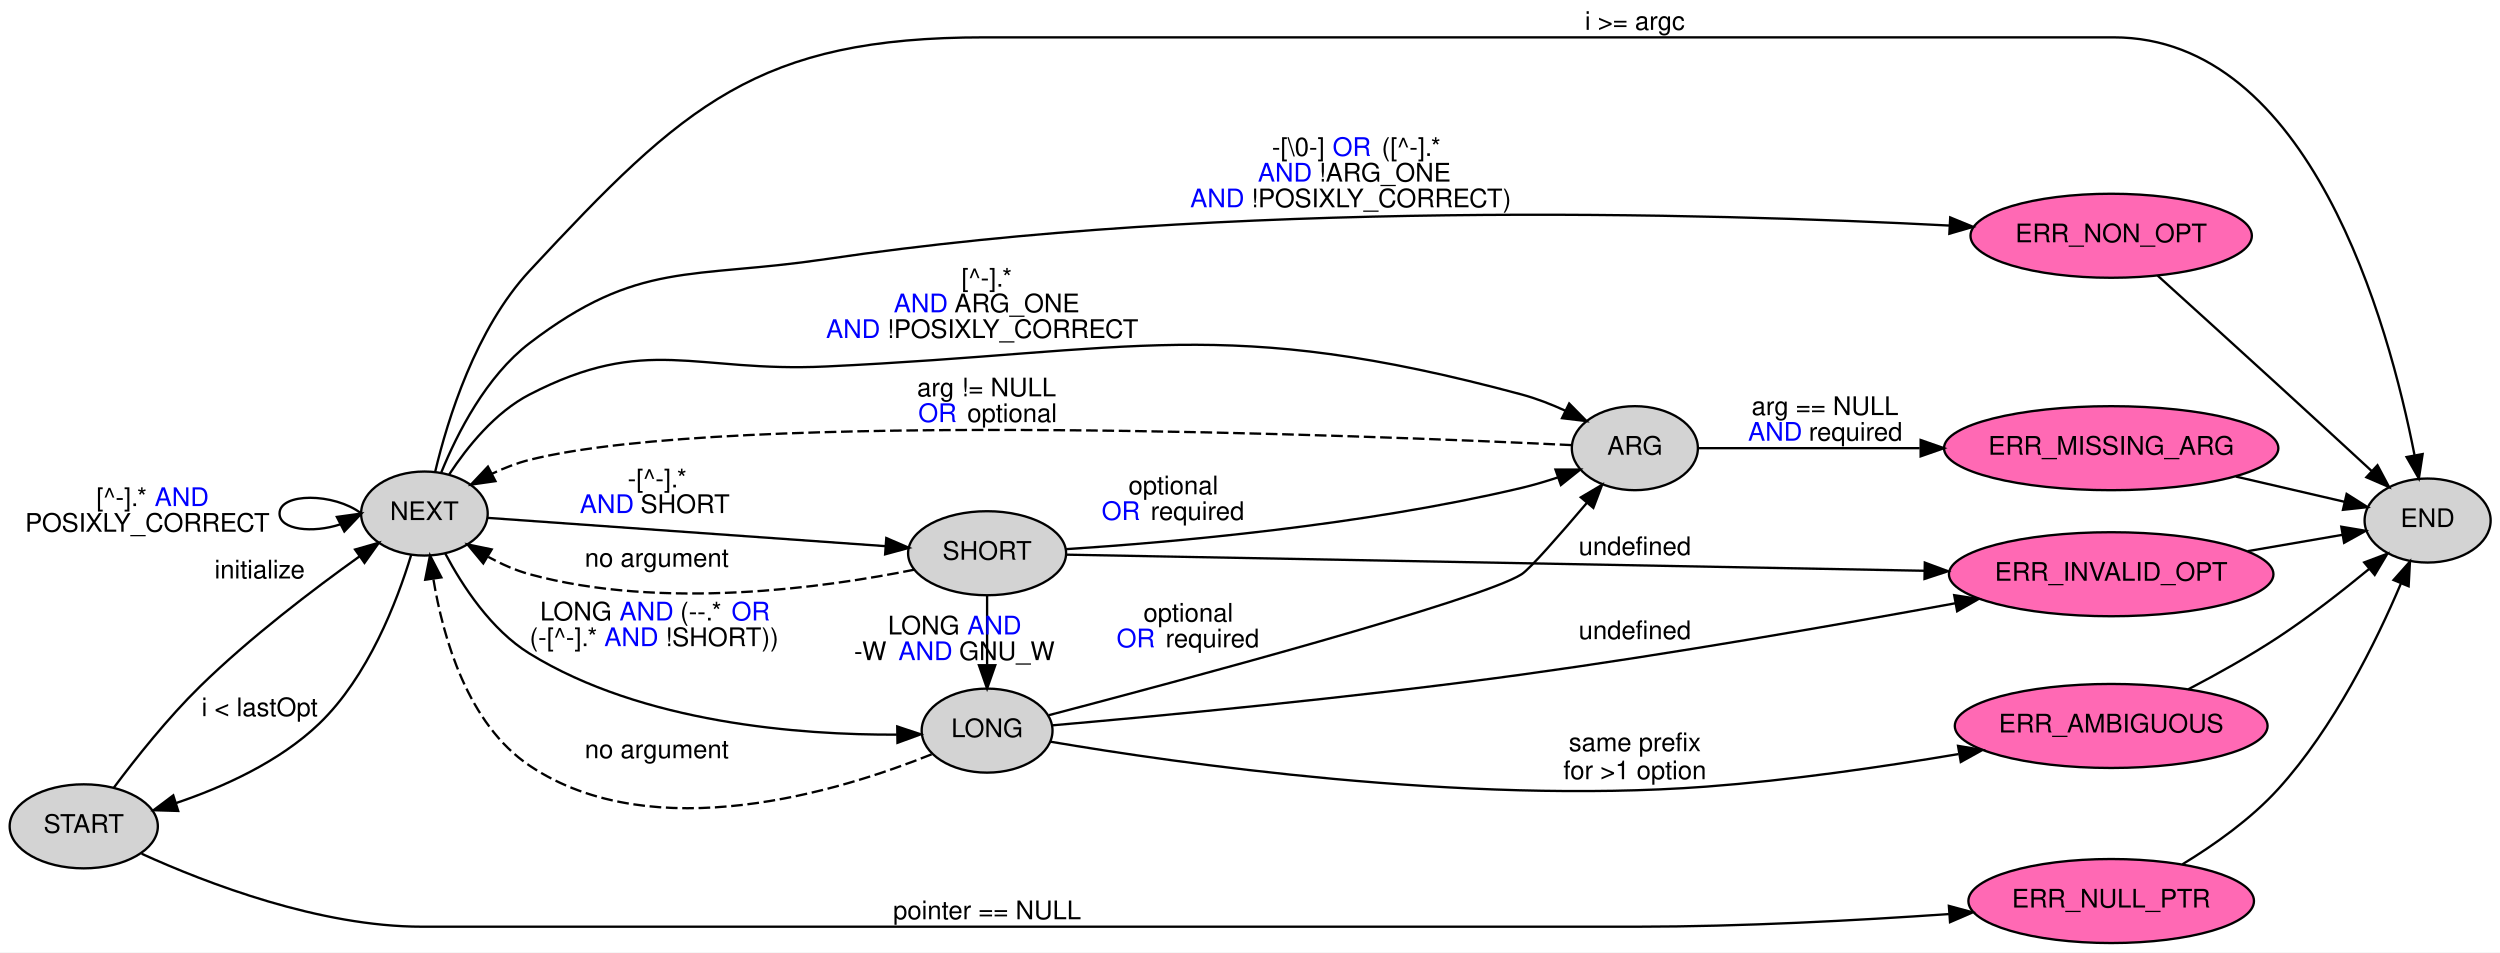
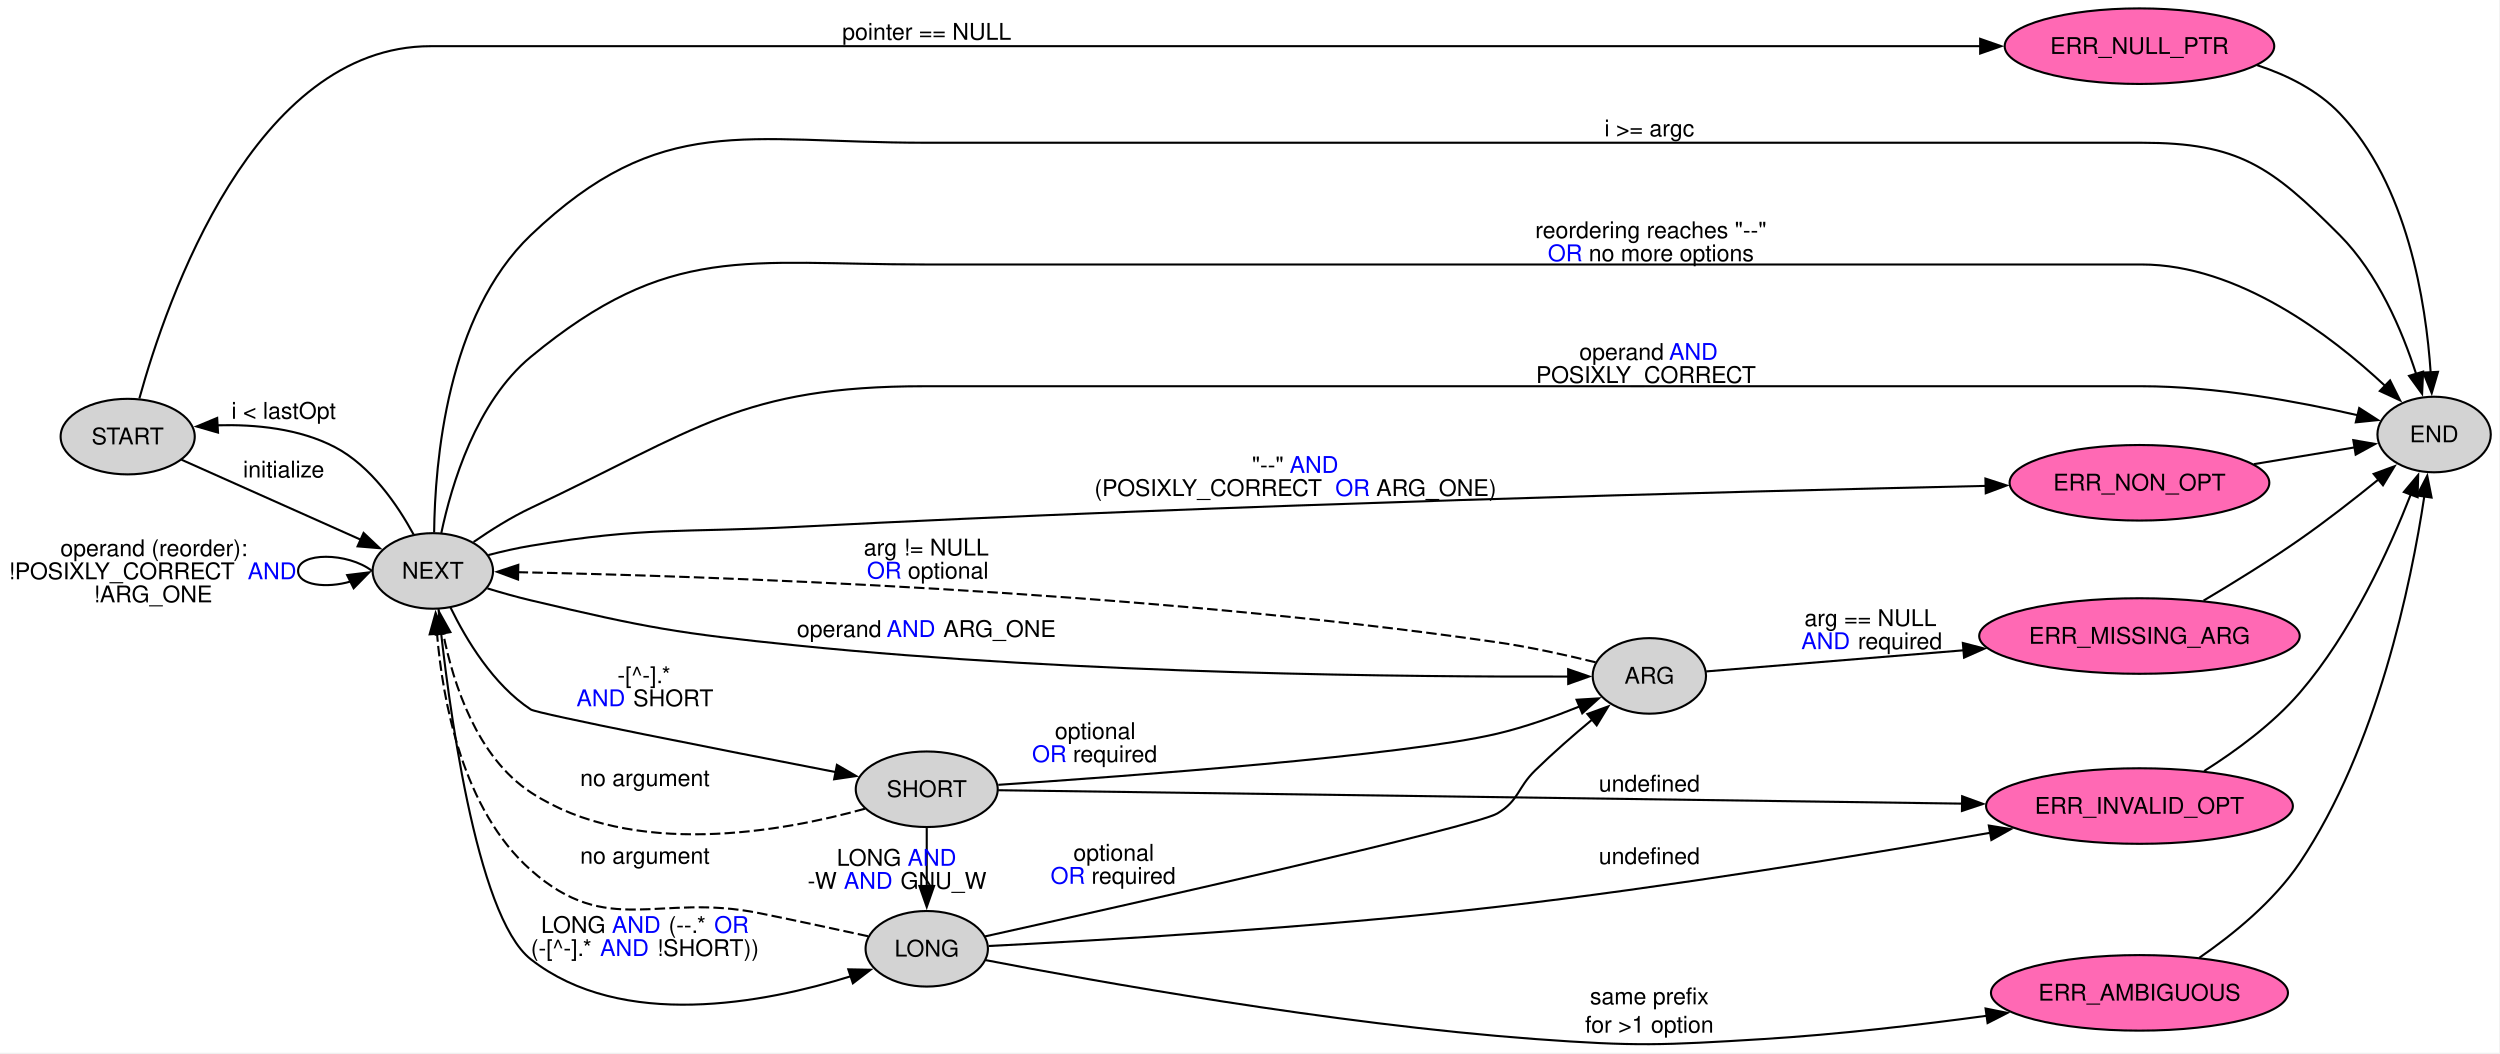
- <svg xmlns="http://www.w3.org/2000/svg" width="1071pt" height="408pt" viewBox="0.00 0.00 1070.98 408.00">
-   <g id="graph0" class="graph" transform="scale(1 1) rotate(0) translate(4 404)">
-     <polygon fill="white" stroke="none" points="-4,4 -4,-404 1066.98,-404 1066.98,4 -4,4" />
+ <svg xmlns="http://www.w3.org/2000/svg" width="1191pt" height="502pt" viewBox="0.00 0.00 1191.00 502.00">
+   <g id="graph0" class="graph" transform="scale(1 1) rotate(0) translate(4 497.53)">
+     <polygon fill="white" stroke="none" points="-4,4 -4,-497.53 1186.61,-497.53 1186.61,4 -4,4" />
    <g id="node1" class="node">
-       <ellipse fill="lightgray" stroke="black" cx="31.871" cy="-50" rx="31.742" ry="18" />
-       <text text-anchor="middle" x="31.871" y="-47.2" font-family="Helvetica,sans-Serif" font-size="11.00">START</text>
+       <ellipse fill="lightgray" stroke="black" cx="56.83" cy="-289.53" rx="31.95" ry="18" />
+       <text xml:space="preserve" text-anchor="middle" x="56.83" y="-285.83" font-family="Helvetica,sans-Serif" font-size="11.00">START</text>
    </g>
    <g id="node2" class="node">
-       <ellipse fill="lightgray" stroke="black" cx="177.802" cy="-184" rx="27.12" ry="18" />
-       <text text-anchor="middle" x="177.802" y="-181.2" font-family="Helvetica,sans-Serif" font-size="11.00">NEXT</text>
+       <ellipse fill="lightgray" stroke="black" cx="202.2" cy="-225.53" rx="28.68" ry="18" />
+       <text xml:space="preserve" text-anchor="middle" x="202.2" y="-221.83" font-family="Helvetica,sans-Serif" font-size="11.00">NEXT</text>
    </g>
    <g id="edge1" class="edge">
-       <path fill="none" stroke="black" d="M44.807,-66.636C54.178,-79.179 67.912,-96.472 81.742,-110 103.101,-130.893 130.224,-151.512 150.027,-165.657" />
-       <polygon fill="black" stroke="black" points="148.107,-168.585 158.295,-171.491 152.142,-162.866 148.107,-168.585" />
-       <text text-anchor="middle" x="107.242" y="-156.2" font-family="Helvetica,sans-Serif" font-size="11.00">initialize</text>
+       <path fill="none" stroke="black" d="M82.47,-278.52C106.12,-267.97 141.98,-251.96 168.11,-240.3" />
+       <polygon fill="black" stroke="black" points="169.21,-243.64 176.91,-236.37 166.35,-237.25 169.21,-243.64" />
+       <text xml:space="preserve" text-anchor="middle" x="131.15" y="-270.05" font-family="Helvetica,sans-Serif" font-size="11.00">initialize</text>
    </g>
    <g id="node4" class="node">
-       <ellipse fill="hotpink" stroke="black" cx="900.421" cy="-18" rx="61.173" ry="18" />
-       <text text-anchor="middle" x="900.421" y="-15.2" font-family="Helvetica,sans-Serif" font-size="11.00">ERR_NULL_PTR</text>
+       <ellipse fill="hotpink" stroke="black" cx="1015.24" cy="-475.53" rx="64.21" ry="18" />
+       <text xml:space="preserve" text-anchor="middle" x="1015.24" y="-471.83" font-family="Helvetica,sans-Serif" font-size="11.00">ERR_NULL_PTR</text>
    </g>
    <g id="edge2" class="edge">
-       <path fill="none" stroke="black" d="M56.669,-38.25C84.694,-25.519 132.989,-7 176.802,-7 176.802,-7 176.802,-7 697.362,-7 741.867,-7 791.804,-9.694 830.899,-12.415" />
-       <polygon fill="black" stroke="black" points="830.885,-15.923 841.109,-13.143 831.383,-8.94 830.885,-15.923" />
-       <text text-anchor="middle" x="418.862" y="-10.2" font-family="Helvetica,sans-Serif" font-size="11.00">pointer == NULL</text>
+       <path fill="none" stroke="black" d="M62.39,-307.7C75.35,-354.5 117.01,-475.53 201.2,-475.53 201.2,-475.53 201.2,-475.53 782.75,-475.53 835.07,-475.53 894.03,-475.53 939.35,-475.53" />
+       <polygon fill="black" stroke="black" points="939.35,-479.03 949.35,-475.53 939.35,-472.03 939.35,-479.03" />
+       <text xml:space="preserve" text-anchor="middle" x="437.5" y="-478.58" font-family="Helvetica,sans-Serif" font-size="11.00">pointer == NULL</text>
    </g>
    <g id="edge3" class="edge">
-       <path fill="none" stroke="black" d="M172.126,-166.227C166.061,-146.293 153.695,-114.126 132.742,-94 115.715,-77.645 91.601,-66.787 71.334,-59.949" />
-       <polygon fill="black" stroke="black" points="72.332,-56.594 61.742,-56.909 70.217,-63.267 72.332,-56.594" />
-       <text text-anchor="middle" x="107.242" y="-97.2" font-family="Helvetica,sans-Serif" font-size="11.00">i &lt; lastOpt</text>
+       <path fill="none" stroke="black" d="M193.05,-242.87C185.47,-256.82 172.75,-275.53 155.53,-284.53 138.61,-293.37 117.72,-295.41 99.6,-294.92" />
+       <polygon fill="black" stroke="black" points="99.86,-291.43 89.68,-294.36 99.46,-298.42 99.86,-291.43" />
+       <text xml:space="preserve" text-anchor="middle" x="131.15" y="-298.02" font-family="Helvetica,sans-Serif" font-size="11.00">i &lt; lastOpt</text>
    </g>
    <g id="edge5" class="edge">
-       <path fill="none" stroke="black" d="M150.802,-184C139.075,-193 115.742,-193 115.742,-184 115.742,-176.969 129.983,-175.431 141.806,-179.386" />
-       <polygon fill="black" stroke="black" points="140.307,-182.55 150.802,-184 143.502,-176.322 140.307,-182.55" />
-       <text text-anchor="start" x="37.242" y="-187.2" font-family="Helvetica,sans-Serif" font-size="11.00">[^-].* </text>
-       <text text-anchor="start" x="62.242" y="-187.2" font-family="Helvetica,sans-Serif" font-size="11.00" fill="blue">AND</text>
-       <text text-anchor="start" x="6.742" y="-176.2" font-family="Helvetica,sans-Serif" font-size="11.00">POSIXLY_CORRECT</text>
+       <path fill="none" stroke="black" d="M173.26,-225.53C161.68,-234.53 138,-234.53 138,-225.53 138,-218.71 151.6,-217.05 163.23,-220.57" />
+       <polygon fill="black" stroke="black" points="161.38,-223.56 171.9,-224.86 164.48,-217.29 161.38,-223.56" />
+       <text xml:space="preserve" text-anchor="start" x="24.75" y="-232.58" font-family="Helvetica,sans-Serif" font-size="11.00">operand (reorder):</text>
+       <text xml:space="preserve" text-anchor="start" x="0" y="-221.58" font-family="Helvetica,sans-Serif" font-size="11.00">!POSIXLY_CORRECT </text>
+       <text xml:space="preserve" text-anchor="start" x="114" y="-221.58" font-family="Helvetica,sans-Serif" font-size="11.00" fill="blue">AND</text>
+       <text xml:space="preserve" text-anchor="start" x="40.5" y="-210.58" font-family="Helvetica,sans-Serif" font-size="11.00">!ARG_ONE</text>
    </g>
    <g id="node3" class="node">
-       <ellipse fill="hotpink" stroke="black" cx="900.421" cy="-303" rx="60.268" ry="18" />
-       <text text-anchor="middle" x="900.421" y="-300.2" font-family="Helvetica,sans-Serif" font-size="11.00">ERR_NON_OPT</text>
+       <ellipse fill="hotpink" stroke="black" cx="1015.24" cy="-267.53" rx="61.87" ry="18" />
+       <text xml:space="preserve" text-anchor="middle" x="1015.24" y="-263.83" font-family="Helvetica,sans-Serif" font-size="11.00">ERR_NON_OPT</text>
+     </g>
+     <g id="edge11" class="edge">
+       <path fill="none" stroke="black" d="M228.63,-233.1C235.17,-234.8 242.24,-236.43 248.88,-237.53 304.59,-246.74 319.23,-243.6 375.63,-246.53 580.94,-257.19 823.67,-263.42 942.05,-266.05" />
+       <polygon fill="black" stroke="black" points="941.86,-269.54 951.94,-266.26 942.02,-262.54 941.86,-269.54" />
+       <text xml:space="preserve" text-anchor="start" x="592.38" y="-272.24" font-family="Helvetica,sans-Serif" font-size="11.00">"--" </text>
+       <text xml:space="preserve" text-anchor="start" x="610.38" y="-272.24" font-family="Helvetica,sans-Serif" font-size="11.00" fill="blue">AND</text>
+       <text xml:space="preserve" text-anchor="start" x="517.38" y="-261.24" font-family="Helvetica,sans-Serif" font-size="11.00">(POSIXLY_CORRECT </text>
+       <text xml:space="preserve" text-anchor="start" x="632.13" y="-261.24" font-family="Helvetica,sans-Serif" font-size="11.00" fill="blue">OR </text>
+       <text xml:space="preserve" text-anchor="start" x="651.63" y="-261.24" font-family="Helvetica,sans-Serif" font-size="11.00">ARG_ONE)</text>
+     </g>
+     <g id="node8" class="node">
+       <ellipse fill="lightgray" stroke="black" cx="1155.61" cy="-290.53" rx="27" ry="18" />
+       <text xml:space="preserve" text-anchor="middle" x="1155.61" y="-286.83" font-family="Helvetica,sans-Serif" font-size="11.00">END</text>
+     </g>
+     <g id="edge4" class="edge">
+       <path fill="none" stroke="black" d="M202.82,-243.87C203.17,-277.13 208.94,-347.45 248.88,-385.53 310.87,-444.63 350.85,-429.53 436.5,-429.53 436.5,-429.53 436.5,-429.53 1016.24,-429.53 1062.52,-429.53 1077.93,-418.29 1110.61,-385.53 1128.82,-367.26 1140.37,-340.05 1147.03,-319.42" />
+       <polygon fill="black" stroke="black" points="1150.37,-320.48 1149.89,-309.9 1143.67,-318.47 1150.37,-320.48" />
+       <text xml:space="preserve" text-anchor="middle" x="781.75" y="-432.58" font-family="Helvetica,sans-Serif" font-size="11.00">i &gt;= argc</text>
+     </g>
+     <g id="edge6" class="edge">
+       <path fill="none" stroke="black" d="M206.24,-243.6C211.1,-266.64 222.84,-306.03 248.88,-327.53 314.93,-382.05 350.85,-371.53 436.5,-371.53 436.5,-371.53 436.5,-371.53 1016.24,-371.53 1062.3,-371.53 1106.63,-337.68 1132.22,-313.74" />
+       <polygon fill="black" stroke="black" points="1134.63,-316.29 1139.38,-306.81 1129.76,-311.26 1134.63,-316.29" />
+       <text xml:space="preserve" text-anchor="start" x="727.38" y="-384.08" font-family="Helvetica,sans-Serif" font-size="11.00">reordering reaches "--"</text>
+       <text xml:space="preserve" text-anchor="start" x="733.38" y="-373.08" font-family="Helvetica,sans-Serif" font-size="11.00" fill="blue">OR </text>
+       <text xml:space="preserve" text-anchor="start" x="752.88" y="-373.08" font-family="Helvetica,sans-Serif" font-size="11.00">no more options</text>
+     </g>
+     <g id="edge7" class="edge">
+       <path fill="none" stroke="black" d="M221.61,-239.33C229.68,-244.91 239.44,-251.08 248.88,-255.53 327.83,-292.74 349.22,-313.53 436.5,-313.53 436.5,-313.53 436.5,-313.53 1016.24,-313.53 1051.61,-313.53 1091.39,-306.12 1119.18,-299.72" />
+       <polygon fill="black" stroke="black" points="1119.93,-303.14 1128.84,-297.41 1118.3,-296.33 1119.93,-303.14" />
+       <text xml:space="preserve" text-anchor="start" x="748.38" y="-326.08" font-family="Helvetica,sans-Serif" font-size="11.00">operand </text>
+       <text xml:space="preserve" text-anchor="start" x="791.13" y="-326.08" font-family="Helvetica,sans-Serif" font-size="11.00" fill="blue">AND</text>
+       <text xml:space="preserve" text-anchor="start" x="727.75" y="-315.08" font-family="Helvetica,sans-Serif" font-size="11.00">POSIXLY_CORRECT</text>
+     </g>
+     <g id="node9" class="node">
+       <ellipse fill="lightgray" stroke="black" cx="781.75" cy="-175.53" rx="27" ry="18" />
+       <text xml:space="preserve" text-anchor="middle" x="781.75" y="-171.83" font-family="Helvetica,sans-Serif" font-size="11.00">ARG</text>
+     </g>
+     <g id="edge8" class="edge">
+       <path fill="none" stroke="black" d="M228.17,-217.23C234.85,-215.19 242.1,-213.13 248.88,-211.53 304.47,-198.35 318.78,-195.84 375.63,-190.03 510.59,-176.23 672.01,-174.99 743.52,-175.22" />
+       <polygon fill="black" stroke="black" points="743.07,-178.71 753.09,-175.26 743.1,-171.71 743.07,-178.71" />
+       <text xml:space="preserve" text-anchor="start" x="375.63" y="-194.08" font-family="Helvetica,sans-Serif" font-size="11.00">operand </text>
+       <text xml:space="preserve" text-anchor="start" x="418.38" y="-194.08" font-family="Helvetica,sans-Serif" font-size="11.00" fill="blue">AND </text>
+       <text xml:space="preserve" text-anchor="start" x="445.38" y="-194.08" font-family="Helvetica,sans-Serif" font-size="11.00">ARG_ONE</text>
+     </g>
+     <g id="node10" class="node">
+       <ellipse fill="lightgray" stroke="black" cx="437.5" cy="-121.53" rx="33.82" ry="18" />
+       <text xml:space="preserve" text-anchor="middle" x="437.5" y="-117.83" font-family="Helvetica,sans-Serif" font-size="11.00">SHORT</text>
    </g>
    <g id="edge9" class="edge">
-       <path fill="none" stroke="black" d="M185.056,-201.664C191.845,-218.327 204.271,-242.808 222.862,-257 269.496,-292.598 291.828,-284.395 349.862,-293 521.603,-318.466 726.814,-312.785 831.173,-307.367" />
-       <polygon fill="black" stroke="black" points="831.459,-310.857 841.258,-306.828 831.086,-303.867 831.459,-310.857" />
-       <text text-anchor="start" x="540.862" y="-337.2" font-family="Helvetica,sans-Serif" font-size="11.00">-[\0-] </text>
-       <text text-anchor="start" x="566.862" y="-337.2" font-family="Helvetica,sans-Serif" font-size="11.00" fill="blue">OR </text>
-       <text text-anchor="start" x="587.862" y="-337.2" font-family="Helvetica,sans-Serif" font-size="11.00">([^-].*</text>
-       <text text-anchor="start" x="534.862" y="-326.2" font-family="Helvetica,sans-Serif" font-size="11.00" fill="blue">AND </text>
-       <text text-anchor="start" x="560.862" y="-326.2" font-family="Helvetica,sans-Serif" font-size="11.00">!ARG_ONE</text>
-       <text text-anchor="start" x="505.862" y="-315.2" font-family="Helvetica,sans-Serif" font-size="11.00" fill="blue">AND </text>
-       <text text-anchor="start" x="531.862" y="-315.2" font-family="Helvetica,sans-Serif" font-size="11.00">!POSIXLY_CORRECT)</text>
-     </g>
-     <g id="node8" class="node">
-       <ellipse fill="lightgray" stroke="black" cx="1035.98" cy="-181" rx="27" ry="18" />
-       <text text-anchor="middle" x="1035.98" y="-178.2" font-family="Helvetica,sans-Serif" font-size="11.00">END</text>
-     </g>
-     <g id="edge4" class="edge">
-       <path fill="none" stroke="black" d="M182.41,-201.872C187.765,-224.393 199.767,-263.152 222.862,-288 289.17,-359.342 320.464,-388 417.862,-388 417.862,-388 417.862,-388 901.421,-388 985.597,-388 1019.29,-265.649 1030.36,-209.076" />
-       <polygon fill="black" stroke="black" points="1033.85,-209.478 1032.23,-199.008 1026.97,-208.202 1033.85,-209.478" />
-       <text text-anchor="middle" x="696.362" y="-391.2" font-family="Helvetica,sans-Serif" font-size="11.00">i &gt;= argc</text>
-     </g>
-     <g id="node9" class="node">
-       <ellipse fill="lightgray" stroke="black" cx="696.362" cy="-212" rx="27" ry="18" />
-       <text text-anchor="middle" x="696.362" y="-209.2" font-family="Helvetica,sans-Serif" font-size="11.00">ARG</text>
-     </g>
-     <g id="edge6" class="edge">
-       <path fill="none" stroke="black" d="M188.448,-200.802C196.155,-212.524 208.096,-227.383 222.862,-235 273.249,-260.992 293.229,-244.33 349.862,-247 482.267,-253.241 519.865,-269.448 647.862,-235 654.133,-233.312 660.572,-230.796 666.606,-228.04" />
-       <polygon fill="black" stroke="black" points="668.234,-231.14 675.672,-223.595 665.152,-224.855 668.234,-231.14" />
-       <text text-anchor="start" x="407.862" y="-281.2" font-family="Helvetica,sans-Serif" font-size="11.00">[^-].*</text>
-       <text text-anchor="start" x="378.862" y="-270.2" font-family="Helvetica,sans-Serif" font-size="11.00" fill="blue">AND </text>
-       <text text-anchor="start" x="404.862" y="-270.2" font-family="Helvetica,sans-Serif" font-size="11.00">ARG_ONE</text>
-       <text text-anchor="start" x="349.862" y="-259.2" font-family="Helvetica,sans-Serif" font-size="11.00" fill="blue">AND </text>
-       <text text-anchor="start" x="375.862" y="-259.2" font-family="Helvetica,sans-Serif" font-size="11.00">!POSIXLY_CORRECT</text>
-     </g>
-     <g id="node10" class="node">
-       <ellipse fill="lightgray" stroke="black" cx="418.862" cy="-167" rx="33.851" ry="18" />
-       <text text-anchor="middle" x="418.862" y="-164.2" font-family="Helvetica,sans-Serif" font-size="11.00">SHORT</text>
-     </g>
-     <g id="edge7" class="edge">
-       <path fill="none" stroke="black" d="M204.841,-182.148C245.852,-179.232 325.9,-173.54 375.341,-170.024" />
-       <polygon fill="black" stroke="black" points="375.674,-173.509 385.401,-169.308 375.178,-166.527 375.674,-173.509" />
-       <text text-anchor="start" x="264.862" y="-195.2" font-family="Helvetica,sans-Serif" font-size="11.00">-[^-].*</text>
-       <text text-anchor="start" x="244.362" y="-184.2" font-family="Helvetica,sans-Serif" font-size="11.00" fill="blue">AND </text>
-       <text text-anchor="start" x="270.362" y="-184.2" font-family="Helvetica,sans-Serif" font-size="11.00">SHORT</text>
+       <path fill="none" stroke="black" d="M210.64,-208.07C218.07,-192.82 230.96,-171.33 248.88,-159.53 251.94,-157.51 339.91,-140.22 394.3,-129.67" />
+       <polygon fill="black" stroke="black" points="394.71,-133.15 403.86,-127.82 393.38,-126.28 394.71,-133.15" />
+       <text xml:space="preserve" text-anchor="start" x="290.13" y="-172.08" font-family="Helvetica,sans-Serif" font-size="11.00">-[^-].*</text>
+       <text xml:space="preserve" text-anchor="start" x="270.63" y="-161.08" font-family="Helvetica,sans-Serif" font-size="11.00" fill="blue">AND </text>
+       <text xml:space="preserve" text-anchor="start" x="297.63" y="-161.08" font-family="Helvetica,sans-Serif" font-size="11.00">SHORT</text>
    </g>
    <g id="node11" class="node">
-       <ellipse fill="lightgray" stroke="black" cx="418.862" cy="-91" rx="28.028" ry="18" />
-       <text text-anchor="middle" x="418.862" y="-88.2" font-family="Helvetica,sans-Serif" font-size="11.00">LONG</text>
-     </g>
-     <g id="edge8" class="edge">
-       <path fill="none" stroke="black" d="M186.721,-166.891C194.07,-153.025 206.361,-134.174 222.862,-124 271.257,-94.161 338.63,-89.116 380.183,-89.275" />
-       <polygon fill="black" stroke="black" points="380.368,-92.778 390.417,-89.422 380.469,-85.779 380.368,-92.778" />
-       <text text-anchor="start" x="227.362" y="-138.2" font-family="Helvetica,sans-Serif" font-size="11.00">LONG </text>
-       <text text-anchor="start" x="261.362" y="-138.2" font-family="Helvetica,sans-Serif" font-size="11.00" fill="blue">AND </text>
-       <text text-anchor="start" x="287.362" y="-138.2" font-family="Helvetica,sans-Serif" font-size="11.00">(--.* </text>
-       <text text-anchor="start" x="309.362" y="-138.2" font-family="Helvetica,sans-Serif" font-size="11.00" fill="blue">OR</text>
-       <text text-anchor="start" x="222.862" y="-127.2" font-family="Helvetica,sans-Serif" font-size="11.00">(-[^-].* </text>
-       <text text-anchor="start" x="254.862" y="-127.2" font-family="Helvetica,sans-Serif" font-size="11.00" fill="blue">AND </text>
-       <text text-anchor="start" x="280.862" y="-127.2" font-family="Helvetica,sans-Serif" font-size="11.00">!SHORT))</text>
+       <ellipse fill="lightgray" stroke="black" cx="437.5" cy="-45.53" rx="29.14" ry="18" />
+       <text xml:space="preserve" text-anchor="middle" x="437.5" y="-41.83" font-family="Helvetica,sans-Serif" font-size="11.00">LONG</text>
+     </g>
+     <g id="edge10" class="edge">
+       <path fill="none" stroke="black" d="M204.9,-207.37C209.27,-164.91 222.5,-61.18 248.88,-40.53 292.26,-6.55 360.19,-19.64 401.32,-32.44" />
+       <polygon fill="black" stroke="black" points="400.13,-35.74 410.72,-35.54 402.32,-29.09 400.13,-35.74" />
+       <text xml:space="preserve" text-anchor="start" x="253.75" y="-53.08" font-family="Helvetica,sans-Serif" font-size="11.00">LONG </text>
+       <text xml:space="preserve" text-anchor="start" x="287.5" y="-53.08" font-family="Helvetica,sans-Serif" font-size="11.00" fill="blue">AND </text>
+       <text xml:space="preserve" text-anchor="start" x="314.5" y="-53.08" font-family="Helvetica,sans-Serif" font-size="11.00">(--.* </text>
+       <text xml:space="preserve" text-anchor="start" x="336.25" y="-53.08" font-family="Helvetica,sans-Serif" font-size="11.00" fill="blue">OR</text>
+       <text xml:space="preserve" text-anchor="start" x="248.88" y="-42.08" font-family="Helvetica,sans-Serif" font-size="11.00">(-[^-].* </text>
+       <text xml:space="preserve" text-anchor="start" x="281.88" y="-42.08" font-family="Helvetica,sans-Serif" font-size="11.00" fill="blue">AND </text>
+       <text xml:space="preserve" text-anchor="start" x="308.88" y="-42.08" font-family="Helvetica,sans-Serif" font-size="11.00">!SHORT))</text>
+     </g>
+     <g id="edge22" class="edge">
+       <path fill="none" stroke="black" d="M1069.74,-276.42C1085.82,-279.09 1103.09,-281.96 1117.83,-284.41" />
+       <polygon fill="black" stroke="black" points="1117.11,-287.84 1127.54,-286.03 1118.25,-280.94 1117.11,-287.84" />
+     </g>
+     <g id="edge23" class="edge">
+       <path fill="none" stroke="black" d="M1071.24,-466.5C1085.66,-461.76 1100.1,-454.54 1110.61,-443.53 1142.86,-409.72 1151.7,-353.83 1153.99,-319.78" />
+       <polygon fill="black" stroke="black" points="1157.46,-320.39 1154.47,-310.23 1150.47,-320.03 1157.46,-320.39" />
+     </g>
+     <g id="node5" class="node">
+       <ellipse fill="hotpink" stroke="black" cx="1015.24" cy="-113.53" rx="73.09" ry="18" />
+       <text xml:space="preserve" text-anchor="middle" x="1015.24" y="-109.83" font-family="Helvetica,sans-Serif" font-size="11.00">ERR_INVALID_OPT</text>
+     </g>
+     <g id="edge24" class="edge">
+       <path fill="none" stroke="black" d="M1046.03,-130.2C1061.07,-139.69 1078.79,-152.65 1091.61,-167.53 1116.13,-195.99 1134.23,-235.67 1144.58,-262.18" />
+       <polygon fill="black" stroke="black" points="1141.2,-263.13 1148.01,-271.25 1147.75,-260.66 1141.2,-263.13" />
+     </g>
+     <g id="node6" class="node">
+       <ellipse fill="hotpink" stroke="black" cx="1015.24" cy="-194.53" rx="76.36" ry="18" />
+       <text xml:space="preserve" text-anchor="middle" x="1015.24" y="-190.83" font-family="Helvetica,sans-Serif" font-size="11.00">ERR_MISSING_ARG</text>
+     </g>
+     <g id="edge25" class="edge">
+       <path fill="none" stroke="black" d="M1045.76,-211.4C1059.89,-219.77 1076.9,-230.26 1091.61,-240.53 1104.31,-249.39 1117.83,-259.96 1129.08,-269.1" />
+       <polygon fill="black" stroke="black" points="1126.81,-271.76 1136.76,-275.4 1131.25,-266.35 1126.81,-271.76" />
+     </g>
+     <g id="node7" class="node">
+       <ellipse fill="hotpink" stroke="black" cx="1015.24" cy="-24.53" rx="70.75" ry="18" />
+       <text xml:space="preserve" text-anchor="middle" x="1015.24" y="-20.83" font-family="Helvetica,sans-Serif" font-size="11.00">ERR_AMBIGUOUS</text>
+     </g>
+     <g id="edge26" class="edge">
+       <path fill="none" stroke="black" d="M1043.75,-41.25C1059.79,-52.29 1079.24,-68.1 1091.61,-86.53 1128.54,-141.58 1144.62,-219.27 1150.95,-261.11" />
+       <polygon fill="black" stroke="black" points="1147.47,-261.48 1152.34,-270.89 1154.4,-260.5 1147.47,-261.48" />
+     </g>
+     <g id="edge13" class="edge">
+       <path fill="none" stroke="black" stroke-dasharray="5,2" d="M756.15,-182.02C742.47,-185.38 725.09,-189.25 709.38,-191.53 536.81,-216.51 328.42,-223.19 242.83,-224.93" />
+       <polygon fill="black" stroke="black" points="242.79,-221.43 232.86,-225.12 242.92,-228.43 242.79,-221.43" />
+       <text xml:space="preserve" text-anchor="start" x="407.5" y="-232.89" font-family="Helvetica,sans-Serif" font-size="11.00">arg != NULL</text>
+       <text xml:space="preserve" text-anchor="start" x="409" y="-221.89" font-family="Helvetica,sans-Serif" font-size="11.00" fill="blue">OR </text>
+       <text xml:space="preserve" text-anchor="start" x="428.5" y="-221.89" font-family="Helvetica,sans-Serif" font-size="11.00">optional</text>
+     </g>
+     <g id="edge12" class="edge">
+       <path fill="none" stroke="black" d="M808.86,-177.67C838.49,-180.1 888.32,-184.19 931.47,-187.73" />
+       <polygon fill="black" stroke="black" points="931.1,-191.21 941.36,-188.54 931.68,-184.24 931.1,-191.21" />
+       <text xml:space="preserve" text-anchor="start" x="855.63" y="-199.28" font-family="Helvetica,sans-Serif" font-size="11.00">arg == NULL</text>
+       <text xml:space="preserve" text-anchor="start" x="854.13" y="-188.28" font-family="Helvetica,sans-Serif" font-size="11.00" fill="blue">AND </text>
+       <text xml:space="preserve" text-anchor="start" x="881.13" y="-188.28" font-family="Helvetica,sans-Serif" font-size="11.00">required</text>
+     </g>
+     <g id="edge16" class="edge">
+       <path fill="none" stroke="black" stroke-dasharray="5,2" d="M408.03,-112.24C368.72,-101.28 297.21,-88.29 248.88,-120.03 223.39,-136.77 212.05,-171.11 207.06,-196.08" />
+       <polygon fill="black" stroke="black" points="203.66,-195.18 205.39,-205.64 210.56,-196.39 203.66,-195.18" />
+       <text xml:space="preserve" text-anchor="middle" x="303.25" y="-123.08" font-family="Helvetica,sans-Serif" font-size="11.00">no argument</text>
+     </g>
+     <g id="edge17" class="edge">
+       <path fill="none" stroke="black" d="M471.52,-121.07C559.54,-119.84 801.85,-116.48 930.87,-114.68" />
+       <polygon fill="black" stroke="black" points="930.77,-118.19 940.72,-114.55 930.67,-111.19 930.77,-118.19" />
+       <text xml:space="preserve" text-anchor="middle" x="781.75" y="-120.44" font-family="Helvetica,sans-Serif" font-size="11.00">undefined</text>
+     </g>
+     <g id="edge15" class="edge">
+       <path fill="none" stroke="black" d="M471.58,-123.64C533.58,-127.79 665.01,-137.51 709.38,-148.03 722.53,-151.14 736.52,-156.13 748.59,-161.01" />
+       <polygon fill="black" stroke="black" points="747.08,-164.17 757.66,-164.82 749.79,-157.72 747.08,-164.17" />
+       <text xml:space="preserve" text-anchor="middle" x="613.38" y="-151.08" font-family="Helvetica,sans-Serif" font-size="11.00">   </text>
+       <text xml:space="preserve" text-anchor="start" x="498.54" y="-145.47" font-family="Helvetica,sans-Serif" font-size="11.00">optional</text>
+       <text xml:space="preserve" text-anchor="start" x="487.66" y="-134.47" font-family="Helvetica,sans-Serif" font-size="11.00" fill="blue">OR </text>
+       <text xml:space="preserve" text-anchor="start" x="507.16" y="-134.47" font-family="Helvetica,sans-Serif" font-size="11.00">required</text>
+     </g>
+     <g id="edge14" class="edge">
+       <path fill="none" stroke="black" d="M437.5,-103.03C437.5,-94.68 437.5,-84.6 437.5,-75.23" />
+       <polygon fill="black" stroke="black" points="441,-75.44 437.5,-65.44 434,-75.44 441,-75.44" />
+       <text xml:space="preserve" text-anchor="start" x="394.63" y="-85.08" font-family="Helvetica,sans-Serif" font-size="11.00">LONG </text>
+       <text xml:space="preserve" text-anchor="start" x="428.38" y="-85.08" font-family="Helvetica,sans-Serif" font-size="11.00" fill="blue">AND</text>
+       <text xml:space="preserve" text-anchor="start" x="380.75" y="-74.08" font-family="Helvetica,sans-Serif" font-size="11.00">-W </text>
+       <text xml:space="preserve" text-anchor="start" x="398" y="-74.08" font-family="Helvetica,sans-Serif" font-size="11.00" fill="blue">AND </text>
+       <text xml:space="preserve" text-anchor="start" x="425" y="-74.08" font-family="Helvetica,sans-Serif" font-size="11.00">GNU_W</text>
+     </g>
+     <g id="edge19" class="edge">
+       <path fill="none" stroke="black" stroke-dasharray="5,2" d="M409.52,-51.52C394.3,-54.86 374.93,-59.03 357.63,-62.53 309.42,-72.26 285.74,-50.47 248.88,-83.03 216.45,-111.67 206.88,-163.36 204.16,-195.98" />
+       <polygon fill="black" stroke="black" points="200.69,-195.34 203.53,-205.55 207.67,-195.8 200.69,-195.34" />
+       <text xml:space="preserve" text-anchor="middle" x="303.25" y="-86.08" font-family="Helvetica,sans-Serif" font-size="11.00">no argument</text>
    </g>
    <g id="edge20" class="edge">
-       <path fill="none" stroke="black" d="M920.323,-285.924C934.552,-273.054 954.522,-254.954 971.981,-239 985.305,-226.824 1000.16,-213.153 1012.1,-202.142" />
-       <polygon fill="black" stroke="black" points="1014.5,-204.687 1019.48,-195.333 1009.75,-199.543 1014.5,-204.687" />
+       <path fill="none" stroke="black" d="M467.04,-46.86C516.51,-49.34 621.31,-55.36 709.38,-65.53 790.3,-74.87 882.63,-90.04 944.28,-100.83" />
+       <polygon fill="black" stroke="black" points="943.48,-104.24 953.93,-102.53 944.69,-97.35 943.48,-104.24" />
+       <text xml:space="preserve" text-anchor="middle" x="781.75" y="-85.88" font-family="Helvetica,sans-Serif" font-size="11.00">undefined</text>
    </g>
    <g id="edge21" class="edge">
-       <path fill="none" stroke="black" d="M930.93,-33.737C944.587,-42.039 960.327,-53.168 971.981,-66 995.79,-92.217 1013.93,-129.038 1024.49,-153.893" />
-       <polygon fill="black" stroke="black" points="1021.38,-155.516 1028.42,-163.427 1027.85,-152.847 1021.38,-155.516" />
-     </g>
-     <g id="node5" class="node">
-       <ellipse fill="hotpink" stroke="black" cx="900.421" cy="-158" rx="69.511" ry="18" />
-       <text text-anchor="middle" x="900.421" y="-155.2" font-family="Helvetica,sans-Serif" font-size="11.00">ERR_INVALID_OPT</text>
-     </g>
-     <g id="edge22" class="edge">
-       <path fill="none" stroke="black" d="M958.838,-167.888C972.647,-170.266 987,-172.737 999.474,-174.885" />
-       <polygon fill="black" stroke="black" points="999.007,-178.357 1009.46,-176.604 1000.2,-171.458 999.007,-178.357" />
-     </g>
-     <g id="node6" class="node">
-       <ellipse fill="hotpink" stroke="black" cx="900.421" cy="-212" rx="71.618" ry="18" />
-       <text text-anchor="middle" x="900.421" y="-209.2" font-family="Helvetica,sans-Serif" font-size="11.00">ERR_MISSING_ARG</text>
-     </g>
-     <g id="edge23" class="edge">
-       <path fill="none" stroke="black" d="M953.824,-199.837C969.467,-196.206 986.215,-192.319 1000.41,-189.024" />
-       <polygon fill="black" stroke="black" points="1001.29,-192.412 1010.24,-186.742 999.709,-185.594 1001.29,-192.412" />
-     </g>
-     <g id="node7" class="node">
-       <ellipse fill="hotpink" stroke="black" cx="900.421" cy="-93" rx="66.998" ry="18" />
-       <text text-anchor="middle" x="900.421" y="-90.2" font-family="Helvetica,sans-Serif" font-size="11.00">ERR_AMBIGUOUS</text>
-     </g>
-     <g id="edge24" class="edge">
-       <path fill="none" stroke="black" d="M933.373,-108.679C945.718,-115.128 959.78,-122.964 971.981,-131 985.399,-139.838 999.484,-150.833 1010.92,-160.26" />
-       <polygon fill="black" stroke="black" points="1008.82,-163.066 1018.74,-166.794 1013.31,-157.695 1008.82,-163.066" />
-     </g>
-     <g id="edge11" class="edge">
-       <path fill="none" stroke="black" stroke-dasharray="5,2" d="M669.167,-213.322C582.893,-217.427 308.3,-228.438 222.862,-207 217.422,-205.635 211.904,-203.48 206.698,-201.025" />
-       <polygon fill="black" stroke="black" points="208.239,-197.881 197.75,-196.387 205.017,-204.096 208.239,-197.881" />
-       <text text-anchor="start" x="388.862" y="-234.2" font-family="Helvetica,sans-Serif" font-size="11.00">arg != NULL</text>
-       <text text-anchor="start" x="389.362" y="-223.2" font-family="Helvetica,sans-Serif" font-size="11.00" fill="blue">OR </text>
-       <text text-anchor="start" x="410.362" y="-223.2" font-family="Helvetica,sans-Serif" font-size="11.00">optional</text>
-     </g>
-     <g id="edge10" class="edge">
-       <path fill="none" stroke="black" d="M723.364,-212C747.416,-212 784.466,-212 818.384,-212" />
-       <polygon fill="black" stroke="black" points="818.792,-215.5 828.792,-212 818.792,-208.5 818.792,-215.5" />
-       <text text-anchor="start" x="746.362" y="-226.2" font-family="Helvetica,sans-Serif" font-size="11.00">arg == NULL</text>
-       <text text-anchor="start" x="744.862" y="-215.2" font-family="Helvetica,sans-Serif" font-size="11.00" fill="blue">AND </text>
-       <text text-anchor="start" x="770.862" y="-215.2" font-family="Helvetica,sans-Serif" font-size="11.00">required</text>
-     </g>
-     <g id="edge14" class="edge">
-       <path fill="none" stroke="black" stroke-dasharray="5,2" d="M387.833,-159.973C348.99,-152.151 279.585,-142.512 222.862,-158 216.824,-159.649 210.772,-162.36 205.171,-165.423" />
-       <polygon fill="black" stroke="black" points="203.018,-162.634 196.252,-170.787 206.625,-168.633 203.018,-162.634" />
-       <text text-anchor="middle" x="277.362" y="-161.2" font-family="Helvetica,sans-Serif" font-size="11.00">no argument</text>
-     </g>
-     <g id="edge15" class="edge">
-       <path fill="none" stroke="black" d="M452.824,-166.381C527.957,-164.971 713.645,-161.487 820.43,-159.482" />
-       <polygon fill="black" stroke="black" points="820.578,-162.98 830.511,-159.293 820.447,-155.982 820.578,-162.98" />
-       <text text-anchor="middle" x="696.362" y="-166.2" font-family="Helvetica,sans-Serif" font-size="11.00">undefined</text>
-     </g>
-     <g id="edge13" class="edge">
-       <path fill="none" stroke="black" d="M452.735,-168.747C497.413,-171.639 579.568,-178.797 647.862,-195 652.952,-196.207 658.251,-197.777 663.386,-199.473" />
-       <polygon fill="black" stroke="black" points="662.365,-202.824 672.96,-202.831 664.682,-196.218 662.365,-202.824" />
-       <text text-anchor="middle" x="576.862" y="-198.2" font-family="Helvetica,sans-Serif" font-size="11.00">   </text>
-       <text text-anchor="start" x="479.429" y="-192.246" font-family="Helvetica,sans-Serif" font-size="11.00">optional</text>
-       <text text-anchor="start" x="467.929" y="-181.246" font-family="Helvetica,sans-Serif" font-size="11.00" fill="blue">OR </text>
-       <text text-anchor="start" x="488.929" y="-181.246" font-family="Helvetica,sans-Serif" font-size="11.00">required</text>
-     </g>
-     <g id="edge12" class="edge">
-       <path fill="none" stroke="black" d="M418.862,-148.855C418.862,-140.002 418.862,-129.15 418.862,-119.246" />
-       <polygon fill="black" stroke="black" points="422.362,-119.011 418.862,-109.011 415.362,-119.011 422.362,-119.011" />
-       <text text-anchor="start" x="376.362" y="-132.2" font-family="Helvetica,sans-Serif" font-size="11.00">LONG </text>
-       <text text-anchor="start" x="410.362" y="-132.2" font-family="Helvetica,sans-Serif" font-size="11.00" fill="blue">AND</text>
-       <text text-anchor="start" x="361.862" y="-121.2" font-family="Helvetica,sans-Serif" font-size="11.00">-W </text>
-       <text text-anchor="start" x="380.862" y="-121.2" font-family="Helvetica,sans-Serif" font-size="11.00" fill="blue">AND </text>
-       <text text-anchor="start" x="406.862" y="-121.2" font-family="Helvetica,sans-Serif" font-size="11.00">GNU_W</text>
-     </g>
-     <g id="edge17" class="edge">
-       <path fill="none" stroke="black" stroke-dasharray="5,2" d="M395.11,-80.85C356.173,-65.174 275.843,-40.394 222.862,-76 196.42,-93.77 185.838,-130.488 181.608,-156.153" />
-       <polygon fill="black" stroke="black" points="178.143,-155.659 180.197,-166.053 185.073,-156.647 178.143,-155.659" />
-       <text text-anchor="middle" x="277.362" y="-79.2" font-family="Helvetica,sans-Serif" font-size="11.00">no argument</text>
+       <path fill="none" stroke="black" d="M465.43,-40.15C516.34,-30.31 630.29,-9.71 727.38,-2.53 775.58,1.04 787.88,0.44 836.13,-2.53 871.32,-4.69 910.2,-9.24 942.63,-13.64" />
+       <polygon fill="black" stroke="black" points="941.93,-17.08 952.32,-14.98 942.89,-10.15 941.93,-17.08" />
+       <text xml:space="preserve" text-anchor="middle" x="781.75" y="-19.08" font-family="Helvetica,sans-Serif" font-size="11.00">same prefix</text>
+       <text xml:space="preserve" text-anchor="middle" x="781.75" y="-5.58" font-family="Helvetica,sans-Serif" font-size="11.00">for &gt;1 option</text>
    </g>
    <g id="edge18" class="edge">
-       <path fill="none" stroke="black" d="M446.956,-93.283C489.736,-97.016 575.511,-105.019 647.862,-115 711.23,-123.742 783.134,-136.3 833.79,-145.589" />
-       <polygon fill="black" stroke="black" points="833.161,-149.032 843.63,-147.402 834.429,-142.148 833.161,-149.032" />
-       <text text-anchor="middle" x="696.362" y="-130.2" font-family="Helvetica,sans-Serif" font-size="11.00">undefined</text>
-     </g>
-     <g id="edge19" class="edge">
-       <path fill="none" stroke="black" d="M446.14,-86.235C499.194,-77.214 622.904,-59.212 726.862,-67 762.847,-69.696 802.702,-75.511 835.035,-80.96" />
-       <polygon fill="black" stroke="black" points="834.807,-84.472 845.254,-82.712 835.989,-77.573 834.807,-84.472" />
-       <text text-anchor="middle" x="696.362" y="-82.2" font-family="Helvetica,sans-Serif" font-size="11.00">same prefix</text>
-       <text text-anchor="middle" x="696.362" y="-70.2" font-family="Helvetica,sans-Serif" font-size="11.00">for &gt;1 option</text>
-     </g>
-     <g id="edge16" class="edge">
-       <path fill="none" stroke="black" d="M445.322,-97.624C501.092,-112.255 630.468,-146.91 647.862,-158 651.405,-160.258 664.351,-175.067 675.834,-188.606" />
-       <polygon fill="black" stroke="black" points="673.222,-190.938 682.344,-196.326 678.573,-186.425 673.222,-190.938" />
-       <text text-anchor="middle" x="576.862" y="-161.2" font-family="Helvetica,sans-Serif" font-size="11.00">   </text>
-       <text text-anchor="start" x="485.83" y="-137.686" font-family="Helvetica,sans-Serif" font-size="11.00">optional</text>
-       <text text-anchor="start" x="474.33" y="-126.686" font-family="Helvetica,sans-Serif" font-size="11.00" fill="blue">OR </text>
-       <text text-anchor="start" x="495.33" y="-126.686" font-family="Helvetica,sans-Serif" font-size="11.00">required</text>
+       <path fill="none" stroke="black" d="M465.21,-51.42C531.45,-66.12 698.76,-103.64 709.38,-110.03 719.76,-116.28 718.72,-122.04 727.38,-130.53 735.86,-138.84 745.66,-147.38 754.54,-154.75" />
+       <polygon fill="black" stroke="black" points="752.23,-157.39 762.18,-161 756.66,-151.97 752.23,-157.39" />
+       <text xml:space="preserve" text-anchor="middle" x="613.38" y="-113.08" font-family="Helvetica,sans-Serif" font-size="11.00">   </text>
+       <text xml:space="preserve" text-anchor="start" x="507.35" y="-87.49" font-family="Helvetica,sans-Serif" font-size="11.00">optional</text>
+       <text xml:space="preserve" text-anchor="start" x="496.48" y="-76.49" font-family="Helvetica,sans-Serif" font-size="11.00" fill="blue">OR </text>
+       <text xml:space="preserve" text-anchor="start" x="515.98" y="-76.49" font-family="Helvetica,sans-Serif" font-size="11.00">required</text>
    </g>
  </g>
</svg>
